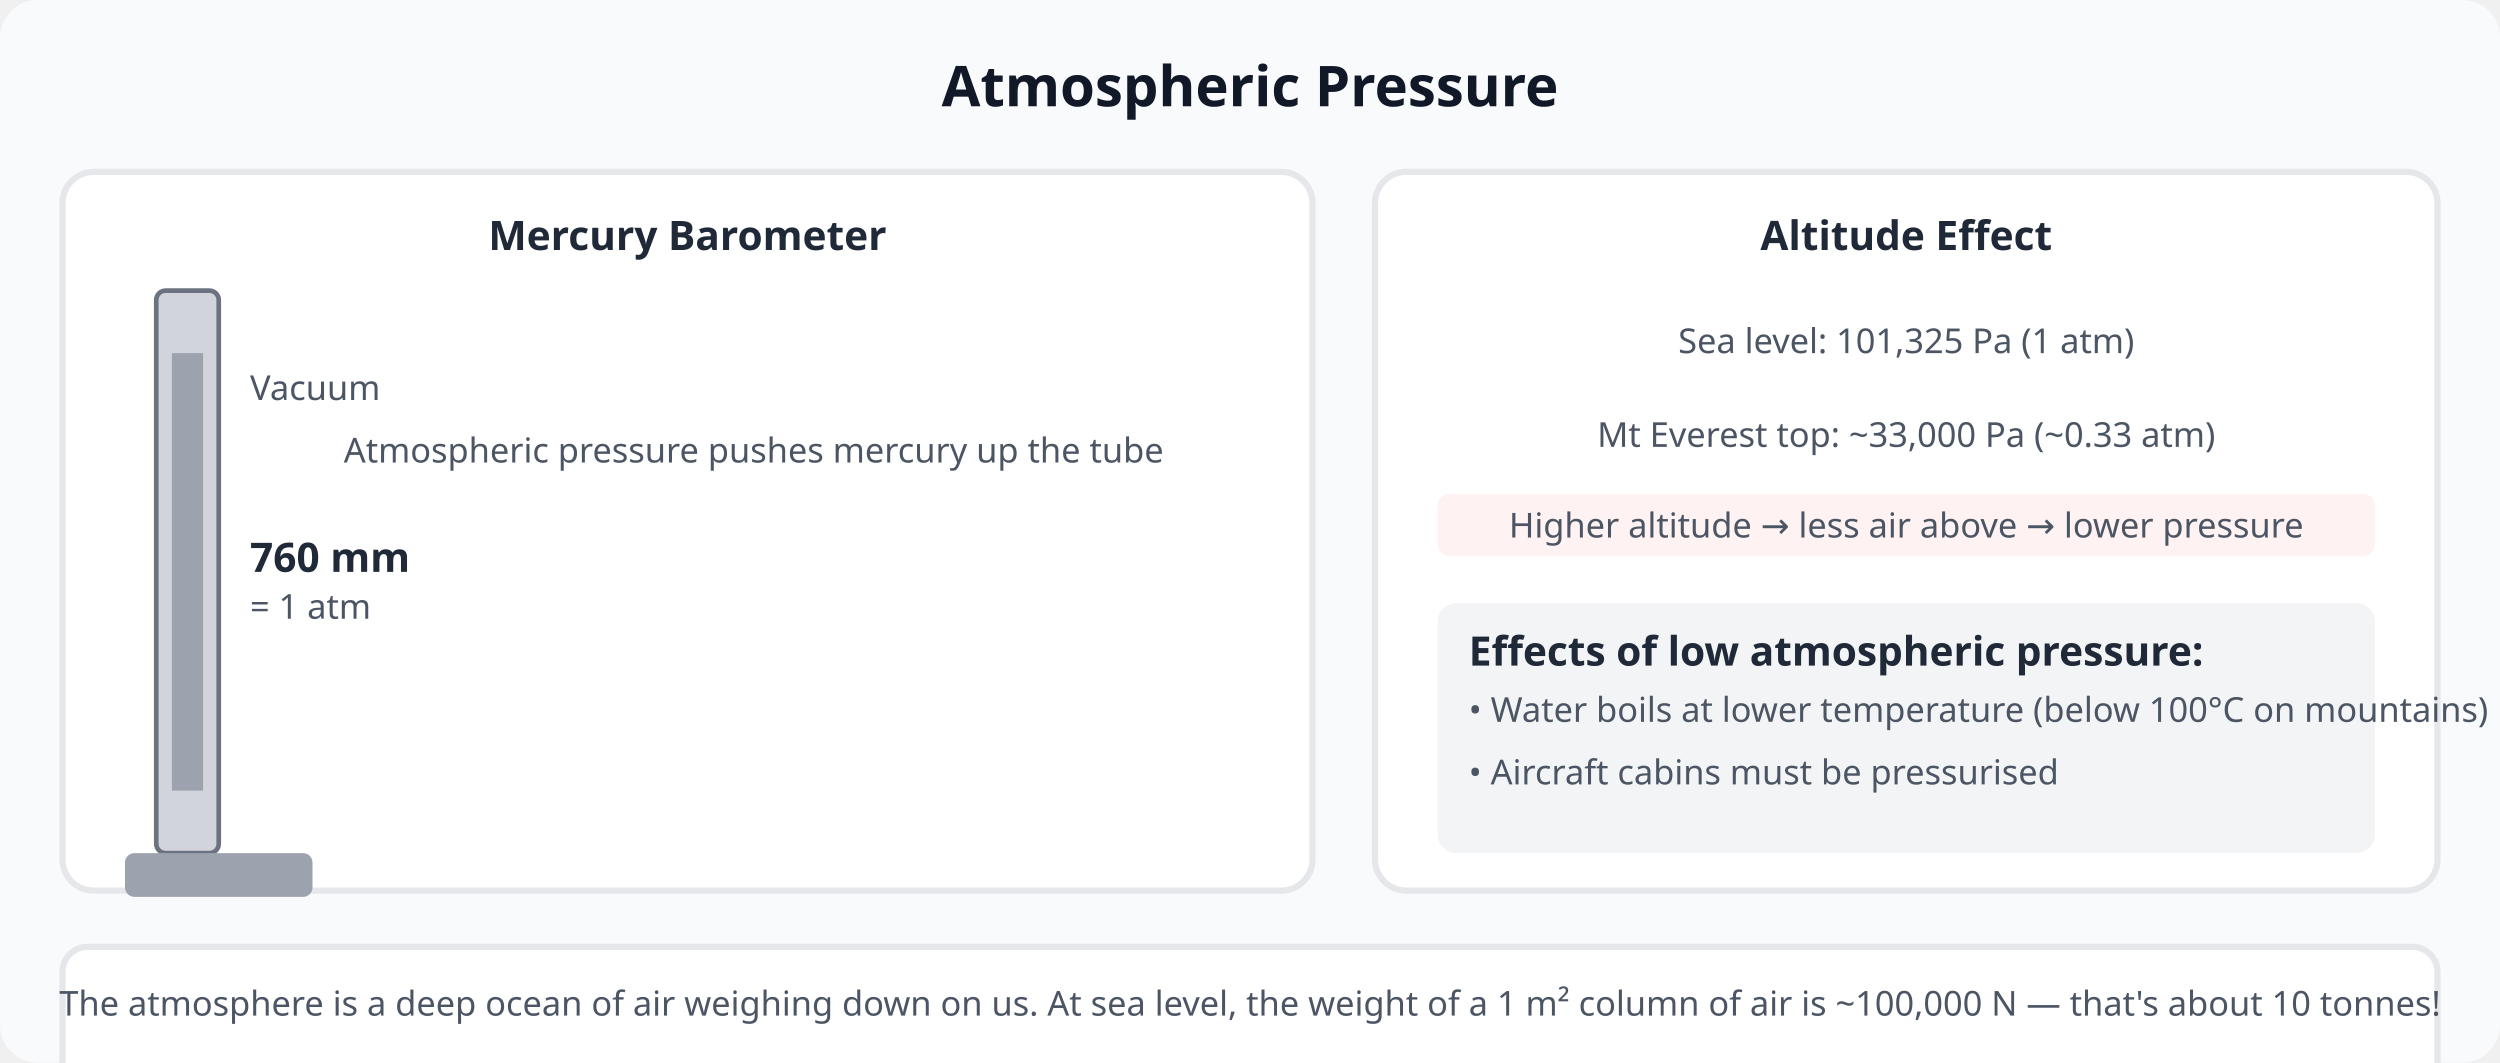
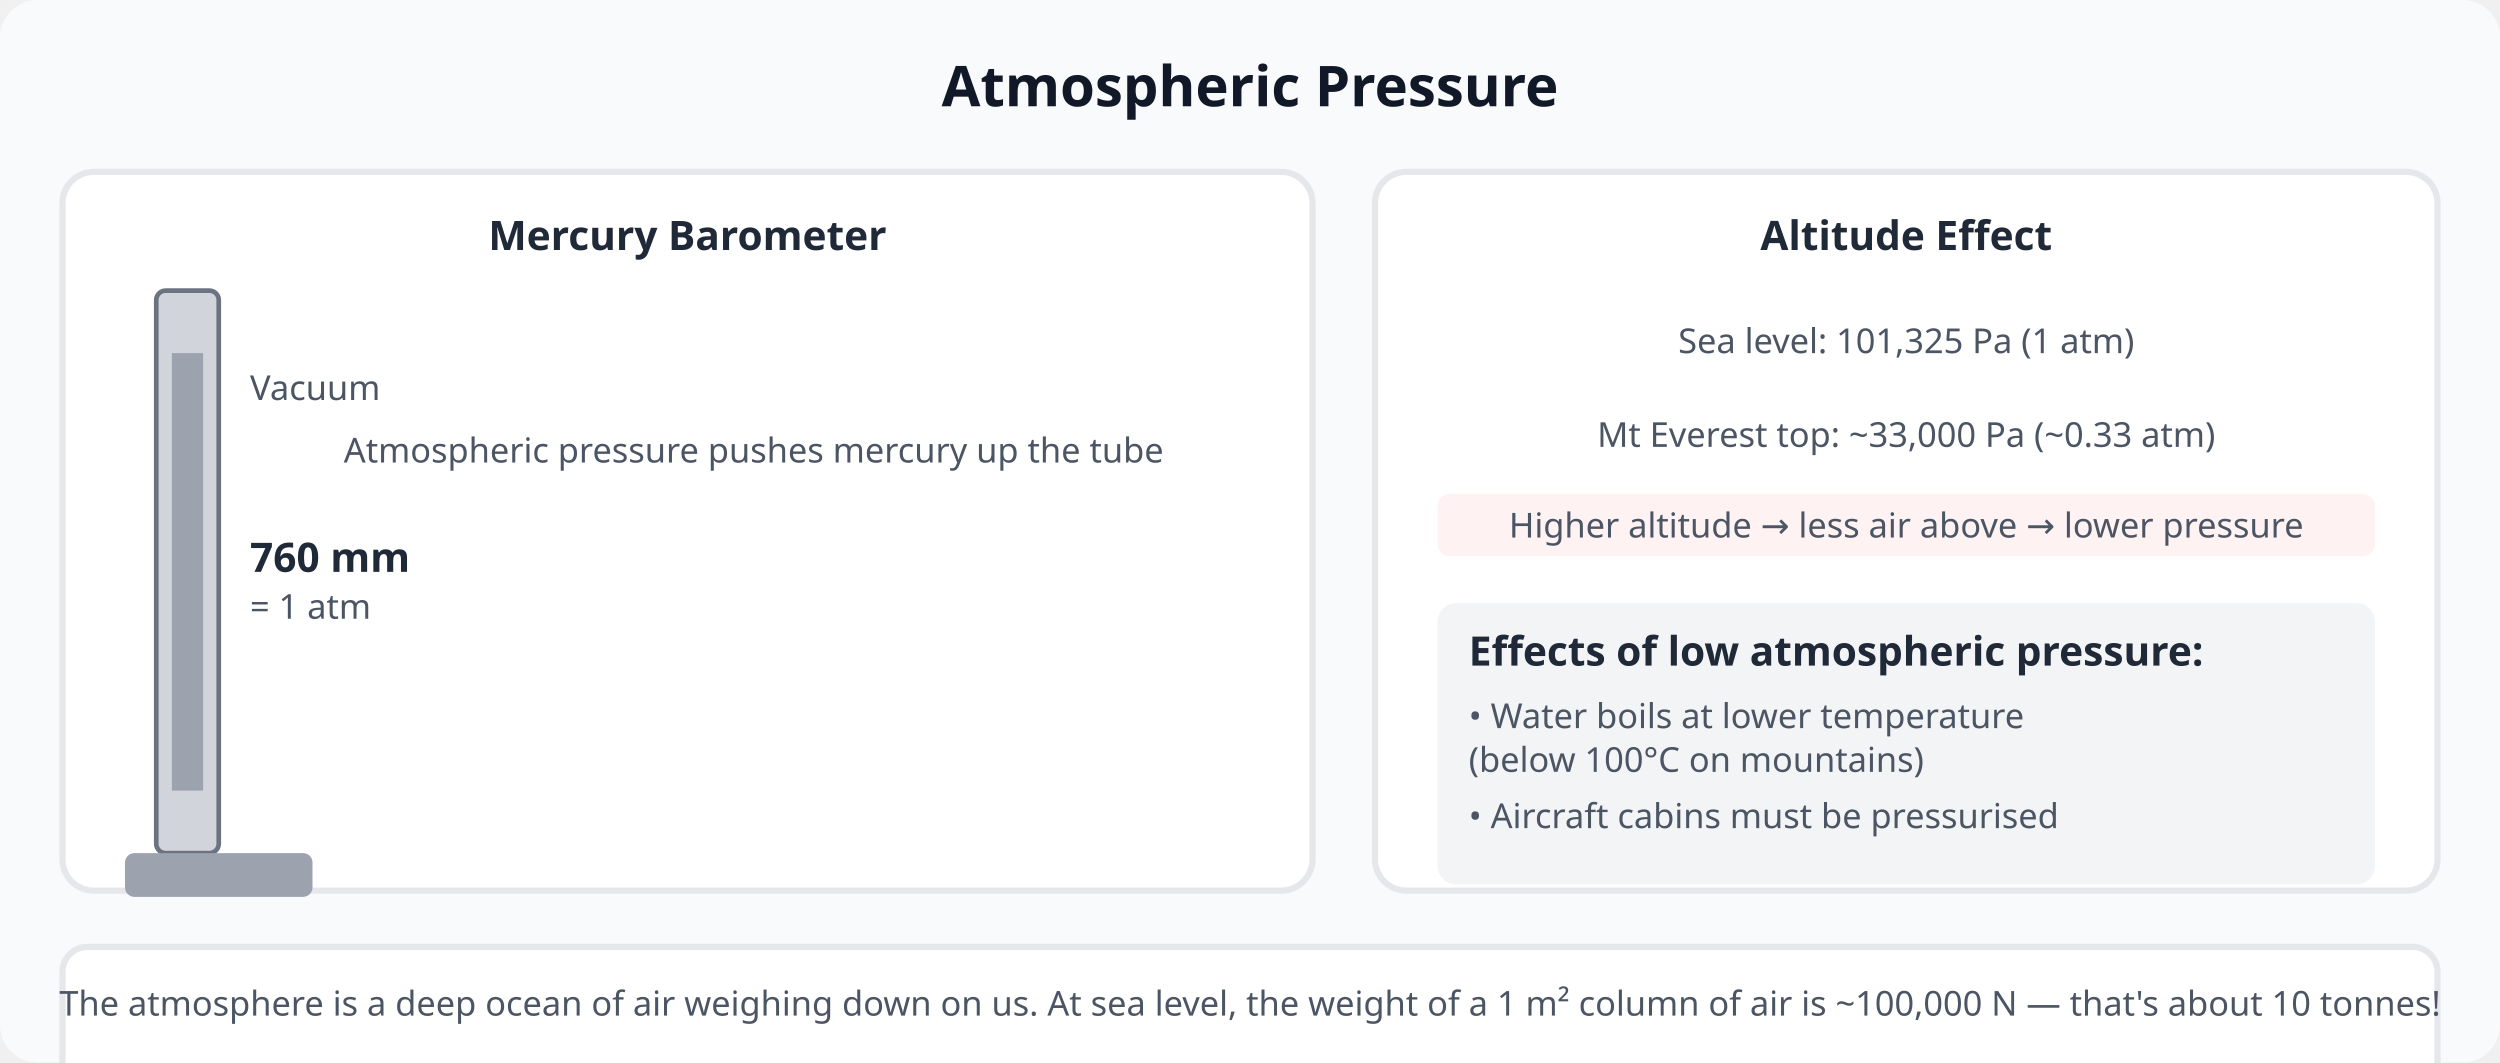
<svg xmlns="http://www.w3.org/2000/svg" viewBox="0 0 800 340" role="img" aria-labelledby="title desc">
  <defs>
    <style>
    .t{font-family:system-ui,sans-serif;font-size:18px;font-weight:700;fill:#111827}
    .l{font-family:system-ui,sans-serif;font-size:13px;font-weight:600;fill:#1f2937}
    .s{font-family:system-ui,sans-serif;font-size:11px;fill:#4b5563}
    .f{font-family:system-ui,sans-serif;font-size:16px;font-weight:700;fill:#dc2626}
    .b{fill:#fff;stroke:#e5e7eb;stroke-width:2}
  </style>
  </defs>
  <rect width="800" height="340" fill="#f9fafb" rx="12" />
  <text x="400" y="34" text-anchor="middle" class="t">Atmospheric Pressure</text>
  <g transform="translate(0,55)">
    <rect x="20" y="0" width="400" height="230" rx="10" class="b" />
    <text x="220" y="25" text-anchor="middle" class="l">Mercury Barometer</text>
    <g transform="translate(40,38)">
      <rect x="10" y="0" width="20" height="180" rx="3" fill="#d1d5db" stroke="#6b7280" stroke-width="1.5" />
      <rect x="15" y="20" width="10" height="140" fill="#9ca3af" />
      <text x="40" y="35" class="s">Vacuum</text>
      <text x="40" y="90" class="l" fill="#dc2626">760 mm</text>
      <text x="40" y="105" class="s">= 1 atm</text>
      <rect x="0" y="180" width="60" height="14" rx="3" fill="#9ca3af" />
      <text x="70" y="55" class="s" fill="#dc2626">Atmospheric pressure pushes mercury up the tube</text>
    </g>
    <rect x="440" y="0" width="340" height="230" rx="10" class="b" />
    <text x="610" y="25" text-anchor="middle" class="l">Altitude Effect</text>
    <g transform="translate(460,38)">
      <text x="150" y="20" text-anchor="middle" class="s">Sea level: 101,325 Pa (1 atm)</text>
      <text x="150" y="50" text-anchor="middle" class="s">Mt Everest top: ~33,000 Pa (~0.33 atm)</text>
      <rect x="0" y="65" width="300" height="20" rx="4" fill="#fef2f2" />
      <text x="150" y="79" text-anchor="middle" class="s">Higher altitude → less air above → lower pressure</text>
-       <rect x="0" y="100" width="300" height="80" rx="6" fill="#f3f4f6" />
+       <rect x="0" y="100" width="300" height="90" rx="6" fill="#f3f4f6" />
      <text x="10" y="120" class="l">Effects of low atmospheric pressure:</text>
-       <text x="10" y="138" class="s">• Water boils at lower temperature (below 100°C on mountains)</text>
-       <text x="10" y="158" class="s">• Aircraft cabins must be pressurised</text>
+       <text x="10" y="140" class="s">• Water boils at lower temperature</text>
+       <text x="10" y="154" class="s">  (below 100°C on mountains)</text>
+       <text x="10" y="172" class="s">• Aircraft cabins must be pressurised</text>
    </g>
    <rect x="20" y="248" width="760" height="45" rx="8" class="b" />
    <text x="400" y="270" text-anchor="middle" class="s">The atmosphere is a deep ocean of air weighing down on us. At sea level, the weight of a 1 m² column of air is ~100,000 N — that's about 10 tonnes!</text>
  </g>
</svg>
